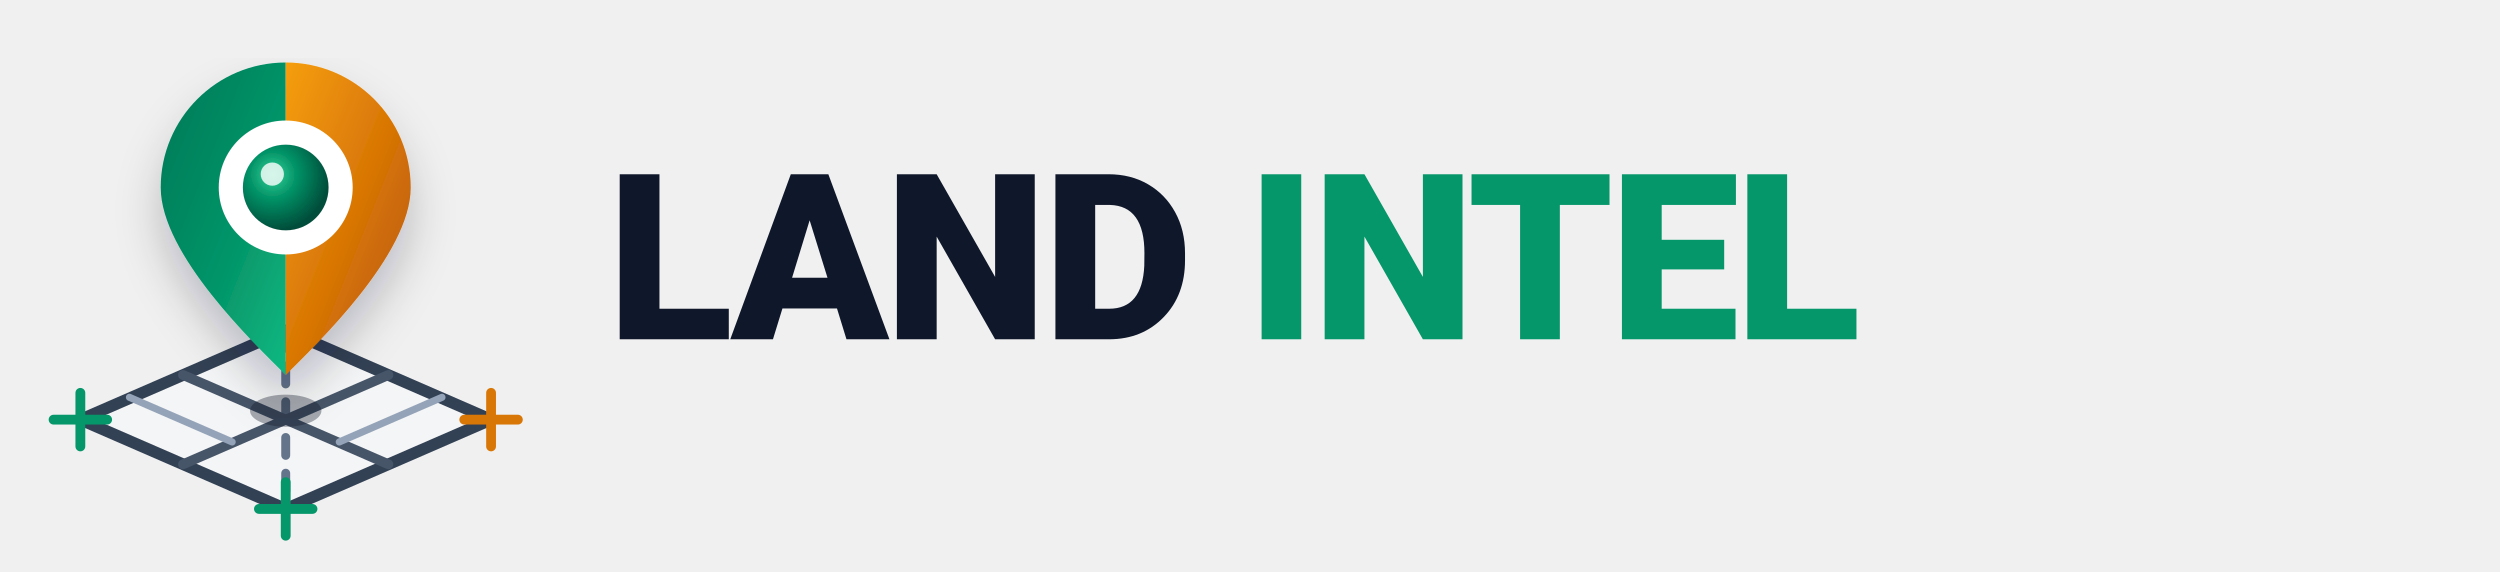
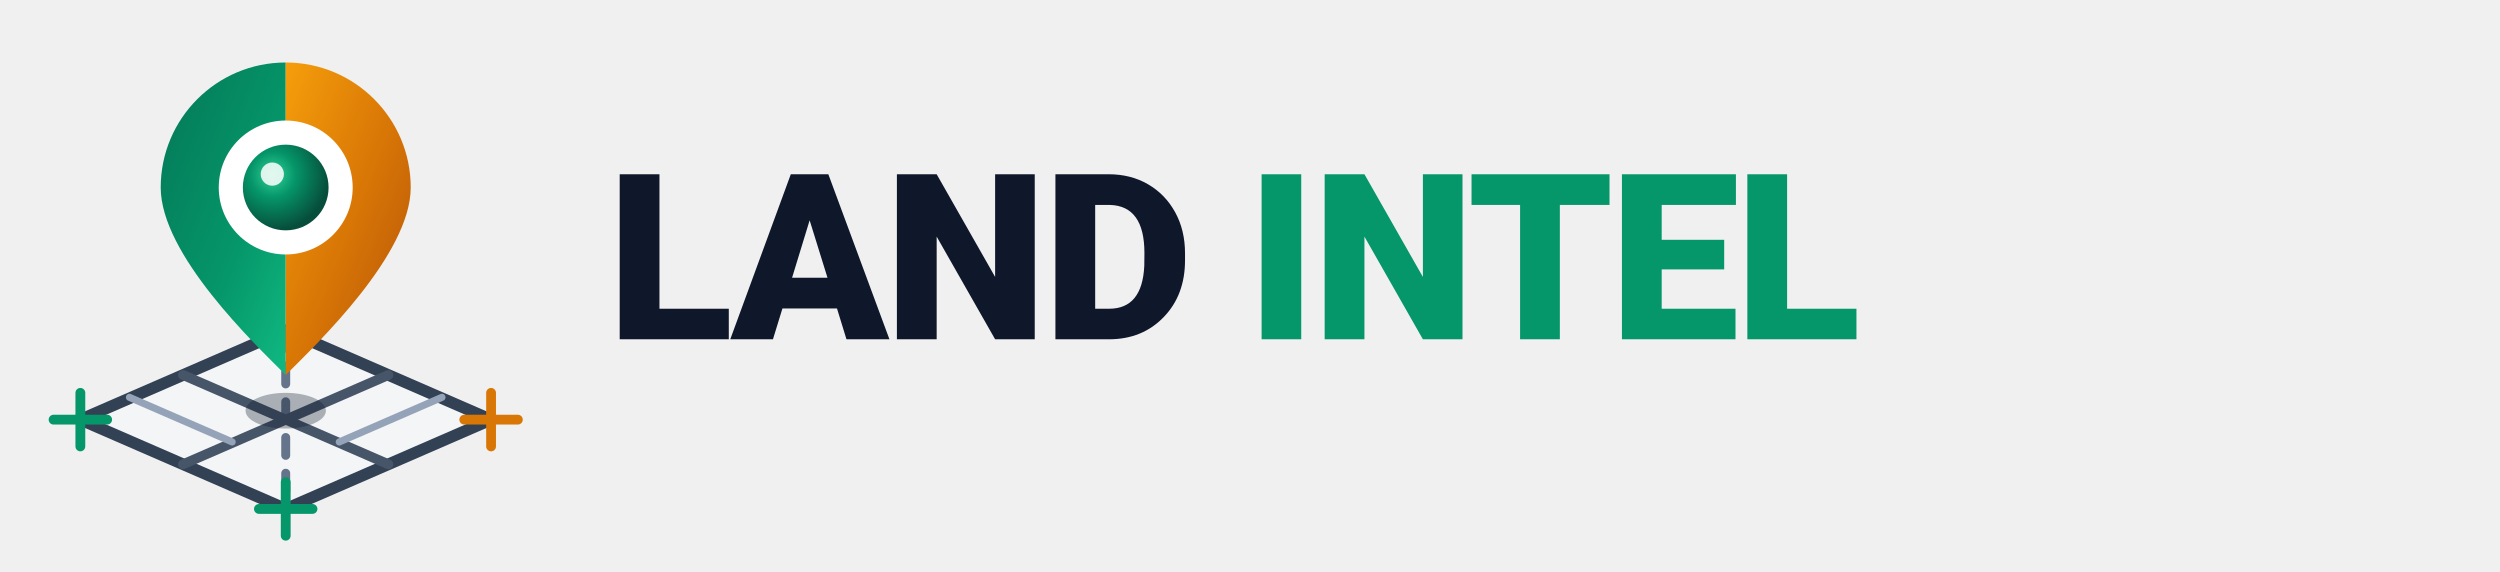
<svg xmlns="http://www.w3.org/2000/svg" viewBox="0 0 280 64" fill="none">
  <defs>
    <linearGradient id="lockupLeftEmerald" x1="0%" y1="0%" x2="100%" y2="100%">
      <stop offset="0%" stop-color="#047857" />
      <stop offset="60%" stop-color="#059669" />
      <stop offset="100%" stop-color="#10B981" />
    </linearGradient>
    <linearGradient id="lockupRightGold" x1="0%" y1="0%" x2="100%" y2="100%">
      <stop offset="0%" stop-color="#F59E0B" />
      <stop offset="50%" stop-color="#D97706" />
      <stop offset="100%" stop-color="#B45309" />
    </linearGradient>
    <radialGradient id="lockupCenterSphere" cx="35%" cy="35%" r="65%">
      <stop offset="0%" stop-color="#34D399" />
      <stop offset="40%" stop-color="#059669" />
      <stop offset="100%" stop-color="#064E3B" />
    </radialGradient>
-     <filter id="lockupPinShadow" x="-20%" y="-10%" width="140%" height="150%">
-       <feDropShadow dx="0" dy="3" stdDeviation="2.5" flood-color="#0F172A" flood-opacity="0.22" />
-     </filter>
  </defs>
  <g transform="translate(0, 0)">
    <g stroke-linecap="round" stroke-linejoin="round">
      <path d="M32 37L55 47L32 57L9 47Z" fill="#F8FAFC" fill-opacity="0.5" stroke="#334155" stroke-width="1.3" />
      <path d="M32 37V57" stroke="#64748B" stroke-width="1" stroke-dasharray="2 2" />
      <path d="M20.5 42L43.5 52" stroke="#475569" stroke-width="1.1" />
      <path d="M43.5 42L20.5 52" stroke="#475569" stroke-width="1.1" />
      <path d="M14.5 44.5L26 49.5" stroke="#94A3B8" stroke-width="0.8" />
      <path d="M49.5 44.5L38 49.5" stroke="#94A3B8" stroke-width="0.8" />
      <path d="M9 44V50M6 47H12" stroke="#059669" stroke-width="1.1" />
      <path d="M55 44V50M52 47H58" stroke="#D97706" stroke-width="1.1" />
      <path d="M32 54V60M29 57H35" stroke="#059669" stroke-width="1.1" />
    </g>
-     <ellipse cx="32" cy="46" rx="4" ry="1.8" fill="#0F172A" fill-opacity="0.35" />
-     <g filter="url(#lockupPinShadow)">
-       <path d="M32 7C24.268 7 18 13.268 18 21C18 28.5 28.5 38.5 32 42V7Z" fill="url(#lockupLeftEmerald)" />
-       <path d="M32 7V42C35.5 38.5 46 28.5 46 21C46 13.268 39.732 7 32 7Z" fill="url(#lockupRightGold)" />
+     <ellipse cx="32" cy="46" rx="4.5" ry="2" fill="#0F172A" fill-opacity="0.32" />
+     <g>
+       <path d="M32 7C24.268 7 18 13.268 18 21C18 28.5 28.5 38.5 32 42V7Z" fill="url(#lockupLeftEmerald) #059669" />
+       <path d="M32 7V42C35.5 38.5 46 28.5 46 21C46 13.268 39.732 7 32 7Z" fill="url(#lockupRightGold) #D97706" />
      <circle cx="32" cy="21" r="7.5" fill="#FFFFFF" />
-       <circle cx="32" cy="21" r="4.8" fill="url(#lockupCenterSphere)" />
-       <circle cx="30.5" cy="19.5" r="1.3" fill="#FFFFFF" fill-opacity="0.8" />
+       <circle cx="32" cy="21" r="4.8" fill="url(#lockupCenterSphere) #059669" />
+       <circle cx="30.5" cy="19.5" r="1.3" fill="#FFFFFF" fill-opacity="0.85" />
    </g>
  </g>
  <g transform="translate(68, 0)">
    <text x="0" y="38" font-family="system-ui, -apple-system, BlinkMacSystemFont, 'Segoe UI', Roboto, sans-serif" font-size="26" font-weight="900" fill="#0F172A" letter-spacing="-0.5">
      LAND <tspan fill="#059669">INTEL</tspan>
    </text>
  </g>
</svg>
